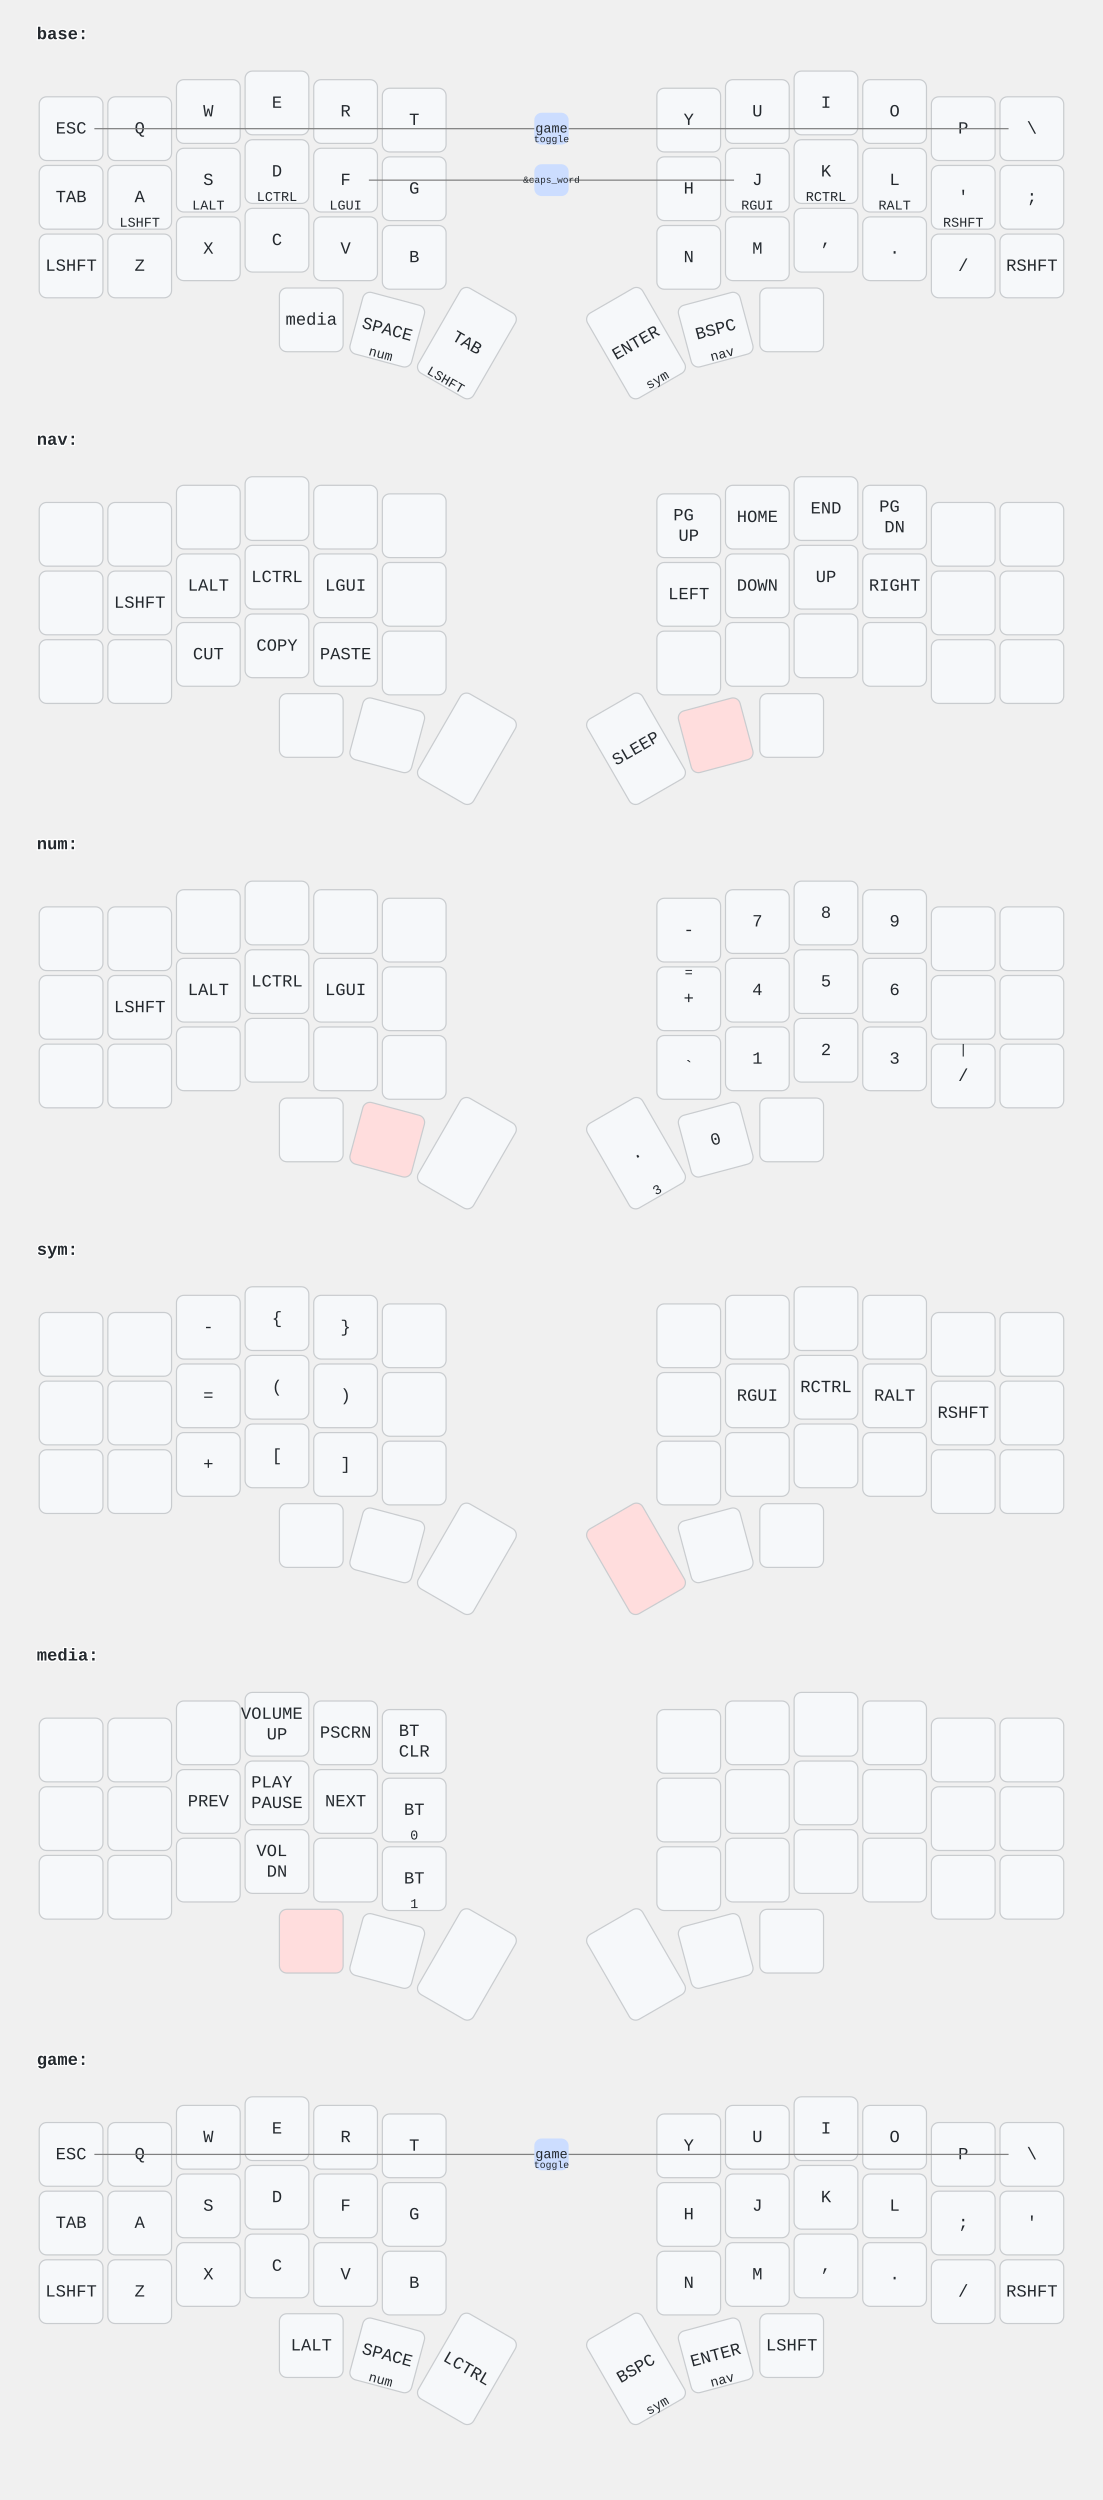
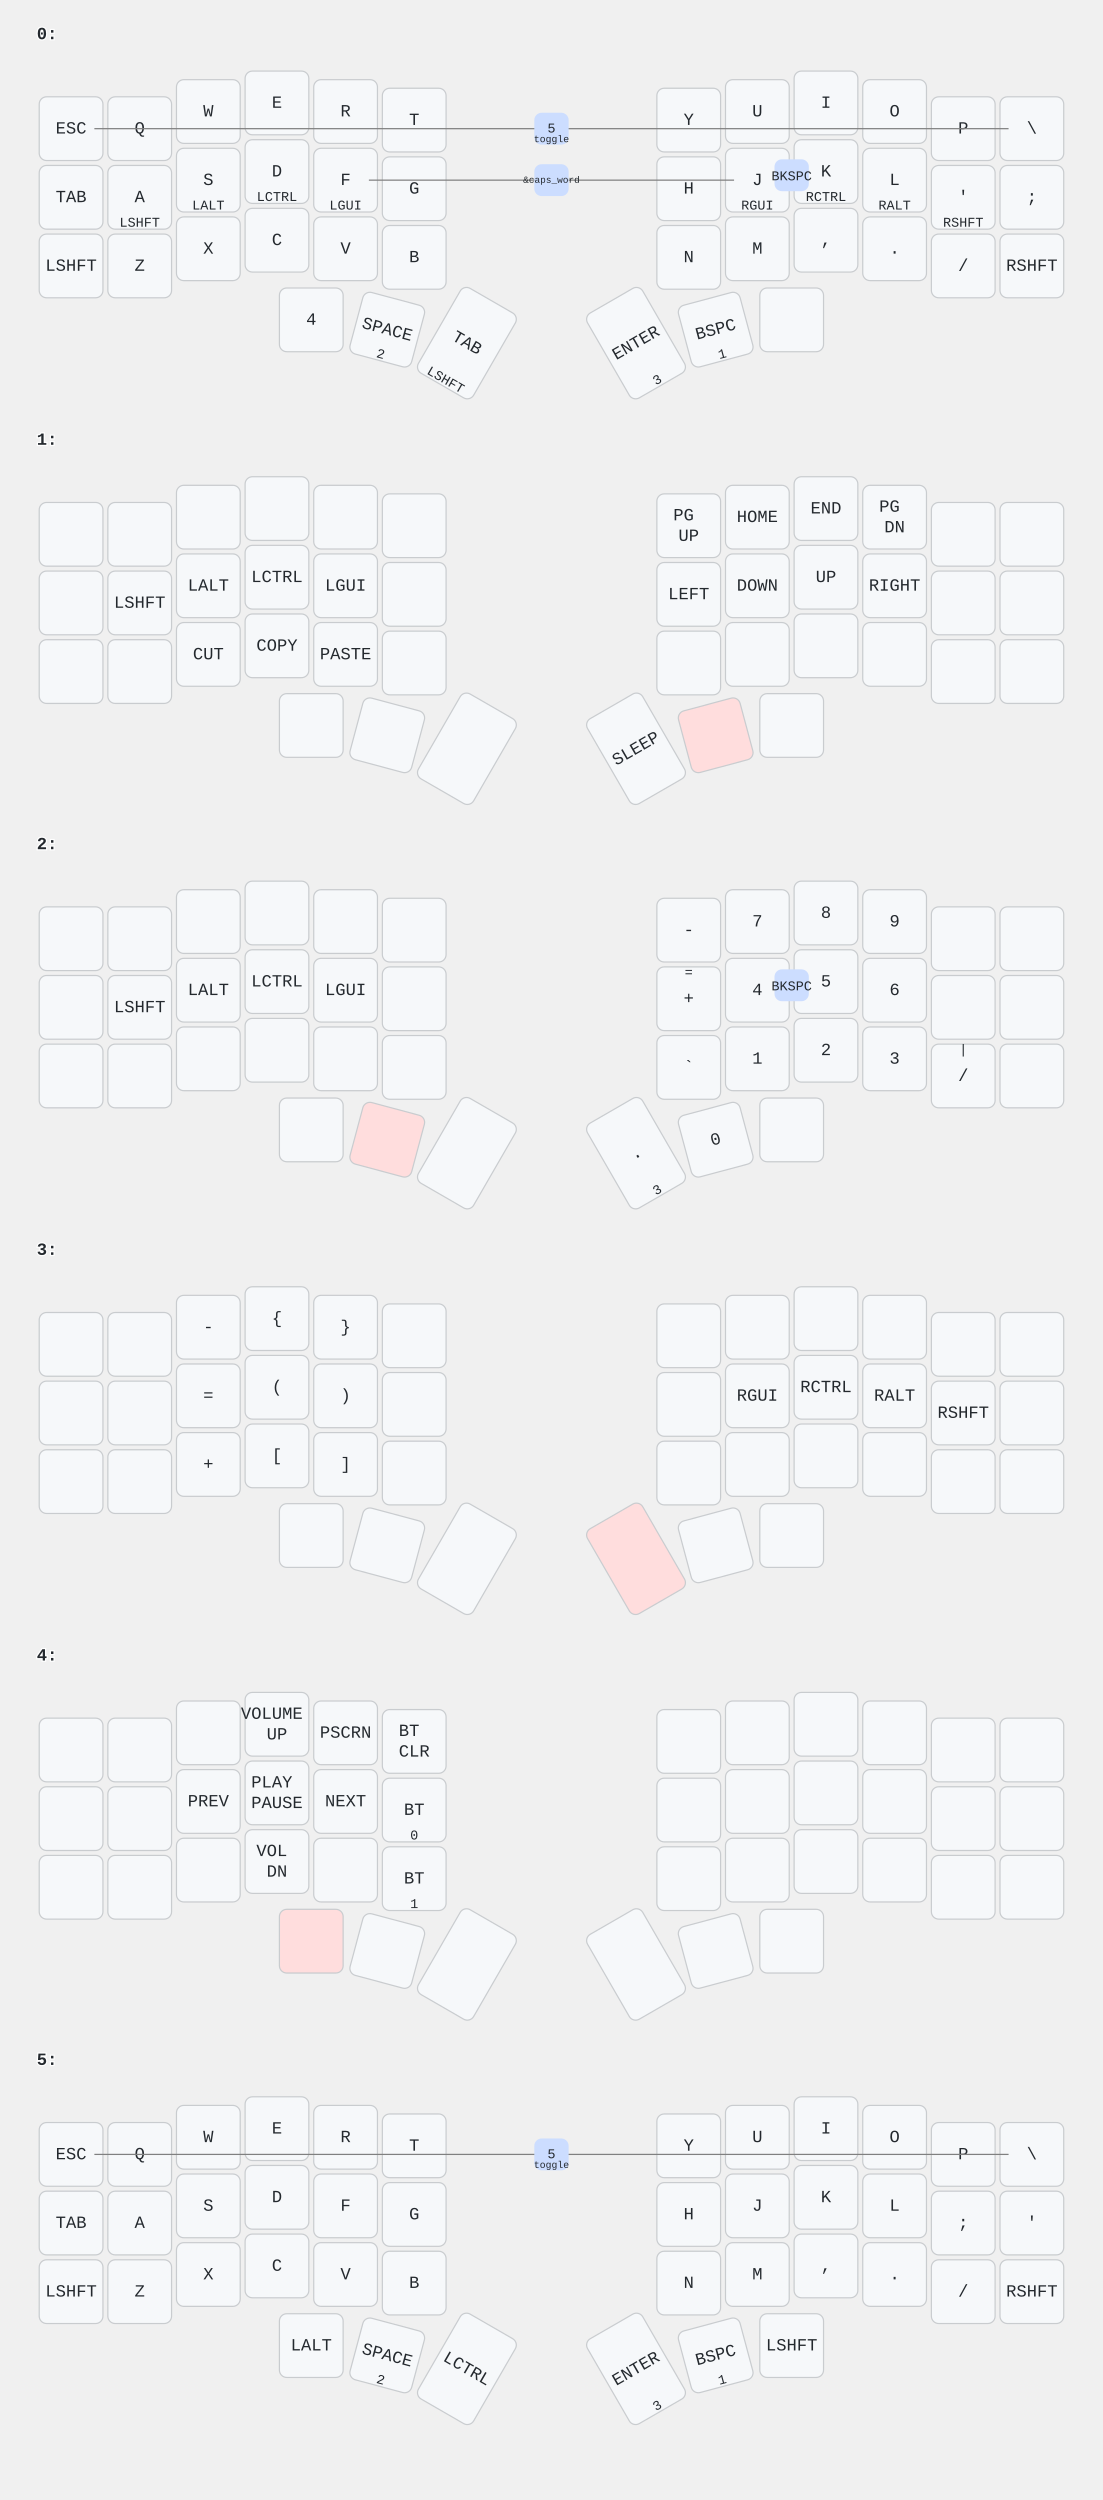
<svg xmlns="http://www.w3.org/2000/svg" width="900" height="2040" viewBox="0 0 900 2040" class="keymap">
  <style>/* inherit to force styles through use tags */
svg path {
    fill: inherit;
}

/* font and background color specifications */
svg.keymap {
    font-family: SFMono-Regular,Consolas,Liberation Mono,Menlo,monospace;
    font-size: 14px;
    font-kerning: normal;
    text-rendering: optimizeLegibility;
    fill: #24292e;
}

/* default key styling */
rect.key {
    fill: #f6f8fa;
    stroke: #c9cccf;
    stroke-width: 1;
}

/* default key side styling, only used is draw_key_sides is set */
rect.side {
    filter: brightness(90%);
}

/* color accent for combo boxes */
rect.combo, rect.combo-separate {
    fill: #cdf;
}

/* color accent for held keys */
rect.held, rect.combo.held {
    fill: #fdd;
}

/* color accent for ghost (optional) keys */
rect.ghost, rect.combo.ghost {
    stroke-dasharray: 4, 4;
    stroke-width: 2;
}

text {
    text-anchor: middle;
    dominant-baseline: middle;
}

/* styling for layer labels */
text.label {
    font-weight: bold;
    text-anchor: start;
    stroke: white;
    stroke-width: 2;
    paint-order: stroke;
}

/* styling for combo tap, and key hold/shifted label text */
text.combo, text.hold, text.shifted {
    font-size: 11px;
}

text.hold {
    text-anchor: middle;
    dominant-baseline: auto;
}

text.shifted {
    text-anchor: middle;
    dominant-baseline: hanging;
}

/* styling for hold/shifted label text in combo box */
text.combo.hold, text.combo.shifted {
    font-size: 8px;
}

/* lighter symbol for transparent keys */
text.trans {
    fill: #7b7e81;
}

/* styling for combo dendrons */
path.combo {
    stroke-width: 1;
    stroke: gray;
    fill: none;
}

/* Start Tabler Icons Cleanup */
/* cannot use height/width with glyphs */
.icon-tabler &gt; path {
    fill: inherit;
    stroke: inherit;
    stroke-width: 2;
}
/* hide tabler's default box */
.icon-tabler &gt; path[stroke="none"][fill="none"] {
    visibility: hidden;
}
/* End Tabler Icons Cleanup */
</style>
-   <g transform="translate(30, 0)" class="layer-base">
-     <text x="0" y="28" class="label">base:</text>
+   <g transform="translate(30, 0)" class="layer-0">
+     <text x="0" y="28" class="label">0:</text>
    <g transform="translate(0, 56)">
      <g transform="translate(28, 49)" class="key keypos-0">
        <rect rx="6" ry="6" x="-26" y="-26" width="52" height="52" class="key" />
        <text x="0" y="0" class="key tap">ESC</text>
      </g>
      <g transform="translate(84, 49)" class="key keypos-1">
        <rect rx="6" ry="6" x="-26" y="-26" width="52" height="52" class="key" />
        <text x="0" y="0" class="key tap">Q</text>
      </g>
      <g transform="translate(140, 35)" class="key keypos-2">
        <rect rx="6" ry="6" x="-26" y="-26" width="52" height="52" class="key" />
        <text x="0" y="0" class="key tap">W</text>
      </g>
      <g transform="translate(196, 28)" class="key keypos-3">
        <rect rx="6" ry="6" x="-26" y="-26" width="52" height="52" class="key" />
        <text x="0" y="0" class="key tap">E</text>
      </g>
      <g transform="translate(252, 35)" class="key keypos-4">
        <rect rx="6" ry="6" x="-26" y="-26" width="52" height="52" class="key" />
        <text x="0" y="0" class="key tap">R</text>
      </g>
      <g transform="translate(308, 42)" class="key keypos-5">
        <rect rx="6" ry="6" x="-26" y="-26" width="52" height="52" class="key" />
        <text x="0" y="0" class="key tap">T</text>
      </g>
      <g transform="translate(532, 42)" class="key keypos-6">
        <rect rx="6" ry="6" x="-26" y="-26" width="52" height="52" class="key" />
        <text x="0" y="0" class="key tap">Y</text>
      </g>
      <g transform="translate(588, 35)" class="key keypos-7">
        <rect rx="6" ry="6" x="-26" y="-26" width="52" height="52" class="key" />
        <text x="0" y="0" class="key tap">U</text>
      </g>
      <g transform="translate(644, 28)" class="key keypos-8">
        <rect rx="6" ry="6" x="-26" y="-26" width="52" height="52" class="key" />
        <text x="0" y="0" class="key tap">I</text>
      </g>
      <g transform="translate(700, 35)" class="key keypos-9">
        <rect rx="6" ry="6" x="-26" y="-26" width="52" height="52" class="key" />
        <text x="0" y="0" class="key tap">O</text>
      </g>
      <g transform="translate(756, 49)" class="key keypos-10">
        <rect rx="6" ry="6" x="-26" y="-26" width="52" height="52" class="key" />
        <text x="0" y="0" class="key tap">P</text>
      </g>
      <g transform="translate(812, 49)" class="key keypos-11">
        <rect rx="6" ry="6" x="-26" y="-26" width="52" height="52" class="key" />
        <text x="0" y="0" class="key tap">\</text>
      </g>
      <g transform="translate(28, 105)" class="key keypos-12">
        <rect rx="6" ry="6" x="-26" y="-26" width="52" height="52" class="key" />
        <text x="0" y="0" class="key tap">TAB</text>
      </g>
      <g transform="translate(84, 105)" class="key keypos-13">
        <rect rx="6" ry="6" x="-26" y="-26" width="52" height="52" class="key" />
        <text x="0" y="0" class="key tap">A</text>
        <text x="0" y="24" class="key hold">LSHFT</text>
      </g>
      <g transform="translate(140, 91)" class="key keypos-14">
        <rect rx="6" ry="6" x="-26" y="-26" width="52" height="52" class="key" />
        <text x="0" y="0" class="key tap">S</text>
        <text x="0" y="24" class="key hold">LALT</text>
      </g>
      <g transform="translate(196, 84)" class="key keypos-15">
        <rect rx="6" ry="6" x="-26" y="-26" width="52" height="52" class="key" />
        <text x="0" y="0" class="key tap">D</text>
        <text x="0" y="24" class="key hold">LCTRL</text>
      </g>
      <g transform="translate(252, 91)" class="key keypos-16">
        <rect rx="6" ry="6" x="-26" y="-26" width="52" height="52" class="key" />
        <text x="0" y="0" class="key tap">F</text>
        <text x="0" y="24" class="key hold">LGUI</text>
      </g>
      <g transform="translate(308, 98)" class="key keypos-17">
        <rect rx="6" ry="6" x="-26" y="-26" width="52" height="52" class="key" />
        <text x="0" y="0" class="key tap">G</text>
      </g>
      <g transform="translate(532, 98)" class="key keypos-18">
        <rect rx="6" ry="6" x="-26" y="-26" width="52" height="52" class="key" />
        <text x="0" y="0" class="key tap">H</text>
      </g>
      <g transform="translate(588, 91)" class="key keypos-19">
        <rect rx="6" ry="6" x="-26" y="-26" width="52" height="52" class="key" />
        <text x="0" y="0" class="key tap">J</text>
        <text x="0" y="24" class="key hold">RGUI</text>
      </g>
      <g transform="translate(644, 84)" class="key keypos-20">
        <rect rx="6" ry="6" x="-26" y="-26" width="52" height="52" class="key" />
        <text x="0" y="0" class="key tap">K</text>
        <text x="0" y="24" class="key hold">RCTRL</text>
      </g>
      <g transform="translate(700, 91)" class="key keypos-21">
        <rect rx="6" ry="6" x="-26" y="-26" width="52" height="52" class="key" />
        <text x="0" y="0" class="key tap">L</text>
        <text x="0" y="24" class="key hold">RALT</text>
      </g>
      <g transform="translate(756, 105)" class="key keypos-22">
        <rect rx="6" ry="6" x="-26" y="-26" width="52" height="52" class="key" />
        <text x="0" y="0" class="key tap">'</text>
        <text x="0" y="24" class="key hold">RSHFT</text>
      </g>
      <g transform="translate(812, 105)" class="key keypos-23">
        <rect rx="6" ry="6" x="-26" y="-26" width="52" height="52" class="key" />
        <text x="0" y="0" class="key tap">;</text>
      </g>
      <g transform="translate(28, 161)" class="key keypos-24">
        <rect rx="6" ry="6" x="-26" y="-26" width="52" height="52" class="key" />
        <text x="0" y="0" class="key tap">LSHFT</text>
      </g>
      <g transform="translate(84, 161)" class="key keypos-25">
        <rect rx="6" ry="6" x="-26" y="-26" width="52" height="52" class="key" />
        <text x="0" y="0" class="key tap">Z</text>
      </g>
      <g transform="translate(140, 147)" class="key keypos-26">
        <rect rx="6" ry="6" x="-26" y="-26" width="52" height="52" class="key" />
        <text x="0" y="0" class="key tap">X</text>
      </g>
      <g transform="translate(196, 140)" class="key keypos-27">
        <rect rx="6" ry="6" x="-26" y="-26" width="52" height="52" class="key" />
        <text x="0" y="0" class="key tap">C</text>
      </g>
      <g transform="translate(252, 147)" class="key keypos-28">
        <rect rx="6" ry="6" x="-26" y="-26" width="52" height="52" class="key" />
        <text x="0" y="0" class="key tap">V</text>
      </g>
      <g transform="translate(308, 154)" class="key keypos-29">
        <rect rx="6" ry="6" x="-26" y="-26" width="52" height="52" class="key" />
        <text x="0" y="0" class="key tap">B</text>
      </g>
      <g transform="translate(532, 154)" class="key keypos-30">
        <rect rx="6" ry="6" x="-26" y="-26" width="52" height="52" class="key" />
        <text x="0" y="0" class="key tap">N</text>
      </g>
      <g transform="translate(588, 147)" class="key keypos-31">
        <rect rx="6" ry="6" x="-26" y="-26" width="52" height="52" class="key" />
        <text x="0" y="0" class="key tap">M</text>
      </g>
      <g transform="translate(644, 140)" class="key keypos-32">
        <rect rx="6" ry="6" x="-26" y="-26" width="52" height="52" class="key" />
        <text x="0" y="0" class="key tap">,</text>
      </g>
      <g transform="translate(700, 147)" class="key keypos-33">
        <rect rx="6" ry="6" x="-26" y="-26" width="52" height="52" class="key" />
        <text x="0" y="0" class="key tap">.</text>
      </g>
      <g transform="translate(756, 161)" class="key keypos-34">
        <rect rx="6" ry="6" x="-26" y="-26" width="52" height="52" class="key" />
        <text x="0" y="0" class="key tap">/</text>
      </g>
      <g transform="translate(812, 161)" class="key keypos-35">
        <rect rx="6" ry="6" x="-26" y="-26" width="52" height="52" class="key" />
        <text x="0" y="0" class="key tap">RSHFT</text>
      </g>
      <g transform="translate(224, 205)" class="key keypos-36">
        <rect rx="6" ry="6" x="-26" y="-26" width="52" height="52" class="key" />
-         <text x="0" y="0" class="key tap">media</text>
+         <text x="0" y="0" class="key tap">4</text>
      </g>
      <g transform="translate(286, 213) rotate(15.0)" class="key keypos-37">
        <rect rx="6" ry="6" x="-26" y="-26" width="52" height="52" class="key" />
        <text x="0" y="0" class="key tap">SPACE</text>
-         <text x="0" y="24" class="key hold">num</text>
+         <text x="0" y="24" class="key hold">2</text>
      </g>
      <g transform="translate(351, 224) rotate(30.0)" class="key keypos-38">
        <rect rx="6" ry="6" x="-26" y="-40" width="52" height="80" class="key" />
        <text x="0" y="0" class="key tap">TAB</text>
        <text x="0" y="38" class="key hold">LSHFT</text>
      </g>
      <g transform="translate(489, 224) rotate(-30.0)" class="key keypos-39">
        <rect rx="6" ry="6" x="-26" y="-40" width="52" height="80" class="key" />
        <text x="0" y="0" class="key tap">ENTER</text>
-         <text x="0" y="38" class="key hold">sym</text>
+         <text x="0" y="38" class="key hold">3</text>
      </g>
      <g transform="translate(554, 213) rotate(-15.0)" class="key keypos-40">
        <rect rx="6" ry="6" x="-26" y="-26" width="52" height="52" class="key" />
        <text x="0" y="0" class="key tap">BSPC</text>
-         <text x="0" y="24" class="key hold">nav</text>
+         <text x="0" y="24" class="key hold">1</text>
      </g>
      <g transform="translate(616, 205)" class="key keypos-41">
        <rect rx="6" ry="6" x="-26" y="-26" width="52" height="52" class="key" />
      </g>
      <g class="combo combopos-0">
+         <rect rx="6" ry="6" x="602" y="74" width="28" height="26" class="combo" />
+         <text x="616" y="88" class="combo tap">BKSPC</text>
+       </g>
+       <g class="combo combopos-1">
        <path d="M420,91 l-149,0" class="combo" />
        <path d="M420,91 l149,0" class="combo" />
        <rect rx="6" ry="6" x="406" y="78" width="28" height="26" class="combo" />
        <text x="420" y="91" class="combo tap">
          <tspan style="font-size: 70%">&amp;caps_word</tspan>
        </text>
      </g>
-       <g class="combo combopos-1">
+       <g class="combo combopos-2">
        <path d="M420,49 l-373,0" class="combo" />
        <path d="M420,49 l373,0" class="combo" />
        <rect rx="6" ry="6" x="406" y="36" width="28" height="26" class="combo" />
-         <text x="420" y="49" class="combo tap">game</text>
+         <text x="420" y="49" class="combo tap">5</text>
        <text x="420" y="60" class="combo hold">toggle</text>
      </g>
    </g>
  </g>
-   <g transform="translate(30, 331)" class="layer-nav">
-     <text x="0" y="28" class="label">nav:</text>
+   <g transform="translate(30, 331)" class="layer-1">
+     <text x="0" y="28" class="label">1:</text>
    <g transform="translate(0, 56)">
      <g transform="translate(28, 49)" class="key keypos-0">
        <rect rx="6" ry="6" x="-26" y="-26" width="52" height="52" class="key" />
      </g>
      <g transform="translate(84, 49)" class="key keypos-1">
        <rect rx="6" ry="6" x="-26" y="-26" width="52" height="52" class="key" />
      </g>
      <g transform="translate(140, 35)" class="key keypos-2">
        <rect rx="6" ry="6" x="-26" y="-26" width="52" height="52" class="key" />
      </g>
      <g transform="translate(196, 28)" class="key keypos-3">
        <rect rx="6" ry="6" x="-26" y="-26" width="52" height="52" class="key" />
      </g>
      <g transform="translate(252, 35)" class="key keypos-4">
        <rect rx="6" ry="6" x="-26" y="-26" width="52" height="52" class="key" />
      </g>
      <g transform="translate(308, 42)" class="key keypos-5">
        <rect rx="6" ry="6" x="-26" y="-26" width="52" height="52" class="key" />
      </g>
      <g transform="translate(532, 42)" class="key keypos-6">
        <rect rx="6" ry="6" x="-26" y="-26" width="52" height="52" class="key" />
        <text x="0" y="0" class="key tap">
          <tspan x="0" dy="-0.6em">PG</tspan>
          <tspan x="0" dy="1.2em">UP</tspan>
        </text>
      </g>
      <g transform="translate(588, 35)" class="key keypos-7">
        <rect rx="6" ry="6" x="-26" y="-26" width="52" height="52" class="key" />
        <text x="0" y="0" class="key tap">HOME</text>
      </g>
      <g transform="translate(644, 28)" class="key keypos-8">
        <rect rx="6" ry="6" x="-26" y="-26" width="52" height="52" class="key" />
        <text x="0" y="0" class="key tap">END</text>
      </g>
      <g transform="translate(700, 35)" class="key keypos-9">
        <rect rx="6" ry="6" x="-26" y="-26" width="52" height="52" class="key" />
        <text x="0" y="0" class="key tap">
          <tspan x="0" dy="-0.6em">PG</tspan>
          <tspan x="0" dy="1.2em">DN</tspan>
        </text>
      </g>
      <g transform="translate(756, 49)" class="key keypos-10">
        <rect rx="6" ry="6" x="-26" y="-26" width="52" height="52" class="key" />
      </g>
      <g transform="translate(812, 49)" class="key keypos-11">
        <rect rx="6" ry="6" x="-26" y="-26" width="52" height="52" class="key" />
      </g>
      <g transform="translate(28, 105)" class="key keypos-12">
        <rect rx="6" ry="6" x="-26" y="-26" width="52" height="52" class="key" />
      </g>
      <g transform="translate(84, 105)" class="key keypos-13">
        <rect rx="6" ry="6" x="-26" y="-26" width="52" height="52" class="key" />
        <text x="0" y="0" class="key tap">LSHFT</text>
      </g>
      <g transform="translate(140, 91)" class="key keypos-14">
        <rect rx="6" ry="6" x="-26" y="-26" width="52" height="52" class="key" />
        <text x="0" y="0" class="key tap">LALT</text>
      </g>
      <g transform="translate(196, 84)" class="key keypos-15">
        <rect rx="6" ry="6" x="-26" y="-26" width="52" height="52" class="key" />
        <text x="0" y="0" class="key tap">LCTRL</text>
      </g>
      <g transform="translate(252, 91)" class="key keypos-16">
        <rect rx="6" ry="6" x="-26" y="-26" width="52" height="52" class="key" />
        <text x="0" y="0" class="key tap">LGUI</text>
      </g>
      <g transform="translate(308, 98)" class="key keypos-17">
        <rect rx="6" ry="6" x="-26" y="-26" width="52" height="52" class="key" />
      </g>
      <g transform="translate(532, 98)" class="key keypos-18">
        <rect rx="6" ry="6" x="-26" y="-26" width="52" height="52" class="key" />
        <text x="0" y="0" class="key tap">LEFT</text>
      </g>
      <g transform="translate(588, 91)" class="key keypos-19">
        <rect rx="6" ry="6" x="-26" y="-26" width="52" height="52" class="key" />
        <text x="0" y="0" class="key tap">DOWN</text>
      </g>
      <g transform="translate(644, 84)" class="key keypos-20">
        <rect rx="6" ry="6" x="-26" y="-26" width="52" height="52" class="key" />
        <text x="0" y="0" class="key tap">UP</text>
      </g>
      <g transform="translate(700, 91)" class="key keypos-21">
        <rect rx="6" ry="6" x="-26" y="-26" width="52" height="52" class="key" />
        <text x="0" y="0" class="key tap">RIGHT</text>
      </g>
      <g transform="translate(756, 105)" class="key keypos-22">
        <rect rx="6" ry="6" x="-26" y="-26" width="52" height="52" class="key" />
      </g>
      <g transform="translate(812, 105)" class="key keypos-23">
        <rect rx="6" ry="6" x="-26" y="-26" width="52" height="52" class="key" />
      </g>
      <g transform="translate(28, 161)" class="key keypos-24">
        <rect rx="6" ry="6" x="-26" y="-26" width="52" height="52" class="key" />
      </g>
      <g transform="translate(84, 161)" class="key keypos-25">
        <rect rx="6" ry="6" x="-26" y="-26" width="52" height="52" class="key" />
      </g>
      <g transform="translate(140, 147)" class="key keypos-26">
        <rect rx="6" ry="6" x="-26" y="-26" width="52" height="52" class="key" />
        <text x="0" y="0" class="key tap">CUT</text>
      </g>
      <g transform="translate(196, 140)" class="key keypos-27">
        <rect rx="6" ry="6" x="-26" y="-26" width="52" height="52" class="key" />
        <text x="0" y="0" class="key tap">COPY</text>
      </g>
      <g transform="translate(252, 147)" class="key keypos-28">
        <rect rx="6" ry="6" x="-26" y="-26" width="52" height="52" class="key" />
        <text x="0" y="0" class="key tap">PASTE</text>
      </g>
      <g transform="translate(308, 154)" class="key keypos-29">
        <rect rx="6" ry="6" x="-26" y="-26" width="52" height="52" class="key" />
      </g>
      <g transform="translate(532, 154)" class="key keypos-30">
        <rect rx="6" ry="6" x="-26" y="-26" width="52" height="52" class="key" />
      </g>
      <g transform="translate(588, 147)" class="key keypos-31">
        <rect rx="6" ry="6" x="-26" y="-26" width="52" height="52" class="key" />
      </g>
      <g transform="translate(644, 140)" class="key keypos-32">
        <rect rx="6" ry="6" x="-26" y="-26" width="52" height="52" class="key" />
      </g>
      <g transform="translate(700, 147)" class="key keypos-33">
        <rect rx="6" ry="6" x="-26" y="-26" width="52" height="52" class="key" />
      </g>
      <g transform="translate(756, 161)" class="key keypos-34">
        <rect rx="6" ry="6" x="-26" y="-26" width="52" height="52" class="key" />
      </g>
      <g transform="translate(812, 161)" class="key keypos-35">
        <rect rx="6" ry="6" x="-26" y="-26" width="52" height="52" class="key" />
      </g>
      <g transform="translate(224, 205)" class="key keypos-36">
        <rect rx="6" ry="6" x="-26" y="-26" width="52" height="52" class="key" />
      </g>
      <g transform="translate(286, 213) rotate(15.0)" class="key keypos-37">
        <rect rx="6" ry="6" x="-26" y="-26" width="52" height="52" class="key" />
      </g>
      <g transform="translate(351, 224) rotate(30.0)" class="key keypos-38">
        <rect rx="6" ry="6" x="-26" y="-40" width="52" height="80" class="key" />
      </g>
      <g transform="translate(489, 224) rotate(-30.0)" class="key keypos-39">
        <rect rx="6" ry="6" x="-26" y="-40" width="52" height="80" class="key" />
        <text x="0" y="0" class="key tap">SLEEP</text>
      </g>
      <g transform="translate(554, 213) rotate(-15.0)" class="key held keypos-40">
        <rect rx="6" ry="6" x="-26" y="-26" width="52" height="52" class="key held" />
      </g>
      <g transform="translate(616, 205)" class="key keypos-41">
        <rect rx="6" ry="6" x="-26" y="-26" width="52" height="52" class="key" />
      </g>
    </g>
  </g>
-   <g transform="translate(30, 661)" class="layer-num">
-     <text x="0" y="28" class="label">num:</text>
+   <g transform="translate(30, 661)" class="layer-2">
+     <text x="0" y="28" class="label">2:</text>
    <g transform="translate(0, 56)">
      <g transform="translate(28, 49)" class="key keypos-0">
        <rect rx="6" ry="6" x="-26" y="-26" width="52" height="52" class="key" />
      </g>
      <g transform="translate(84, 49)" class="key keypos-1">
        <rect rx="6" ry="6" x="-26" y="-26" width="52" height="52" class="key" />
      </g>
      <g transform="translate(140, 35)" class="key keypos-2">
        <rect rx="6" ry="6" x="-26" y="-26" width="52" height="52" class="key" />
      </g>
      <g transform="translate(196, 28)" class="key keypos-3">
        <rect rx="6" ry="6" x="-26" y="-26" width="52" height="52" class="key" />
      </g>
      <g transform="translate(252, 35)" class="key keypos-4">
        <rect rx="6" ry="6" x="-26" y="-26" width="52" height="52" class="key" />
      </g>
      <g transform="translate(308, 42)" class="key keypos-5">
        <rect rx="6" ry="6" x="-26" y="-26" width="52" height="52" class="key" />
      </g>
      <g transform="translate(532, 42)" class="key keypos-6">
        <rect rx="6" ry="6" x="-26" y="-26" width="52" height="52" class="key" />
        <text x="0" y="0" class="key tap">-</text>
      </g>
      <g transform="translate(588, 35)" class="key keypos-7">
        <rect rx="6" ry="6" x="-26" y="-26" width="52" height="52" class="key" />
        <text x="0" y="0" class="key tap">7</text>
      </g>
      <g transform="translate(644, 28)" class="key keypos-8">
        <rect rx="6" ry="6" x="-26" y="-26" width="52" height="52" class="key" />
        <text x="0" y="0" class="key tap">8</text>
      </g>
      <g transform="translate(700, 35)" class="key keypos-9">
        <rect rx="6" ry="6" x="-26" y="-26" width="52" height="52" class="key" />
        <text x="0" y="0" class="key tap">9</text>
      </g>
      <g transform="translate(756, 49)" class="key keypos-10">
        <rect rx="6" ry="6" x="-26" y="-26" width="52" height="52" class="key" />
      </g>
      <g transform="translate(812, 49)" class="key keypos-11">
        <rect rx="6" ry="6" x="-26" y="-26" width="52" height="52" class="key" />
      </g>
      <g transform="translate(28, 105)" class="key keypos-12">
        <rect rx="6" ry="6" x="-26" y="-26" width="52" height="52" class="key" />
      </g>
      <g transform="translate(84, 105)" class="key keypos-13">
        <rect rx="6" ry="6" x="-26" y="-26" width="52" height="52" class="key" />
        <text x="0" y="0" class="key tap">LSHFT</text>
      </g>
      <g transform="translate(140, 91)" class="key keypos-14">
        <rect rx="6" ry="6" x="-26" y="-26" width="52" height="52" class="key" />
        <text x="0" y="0" class="key tap">LALT</text>
      </g>
      <g transform="translate(196, 84)" class="key keypos-15">
        <rect rx="6" ry="6" x="-26" y="-26" width="52" height="52" class="key" />
        <text x="0" y="0" class="key tap">LCTRL</text>
      </g>
      <g transform="translate(252, 91)" class="key keypos-16">
        <rect rx="6" ry="6" x="-26" y="-26" width="52" height="52" class="key" />
        <text x="0" y="0" class="key tap">LGUI</text>
      </g>
      <g transform="translate(308, 98)" class="key keypos-17">
        <rect rx="6" ry="6" x="-26" y="-26" width="52" height="52" class="key" />
      </g>
      <g transform="translate(532, 98)" class="key keypos-18">
        <rect rx="6" ry="6" x="-26" y="-26" width="52" height="52" class="key" />
        <text x="0" y="0" class="key tap">+</text>
        <text x="0" y="-24" class="key shifted">=</text>
      </g>
      <g transform="translate(588, 91)" class="key keypos-19">
        <rect rx="6" ry="6" x="-26" y="-26" width="52" height="52" class="key" />
        <text x="0" y="0" class="key tap">4</text>
      </g>
      <g transform="translate(644, 84)" class="key keypos-20">
        <rect rx="6" ry="6" x="-26" y="-26" width="52" height="52" class="key" />
        <text x="0" y="0" class="key tap">5</text>
      </g>
      <g transform="translate(700, 91)" class="key keypos-21">
        <rect rx="6" ry="6" x="-26" y="-26" width="52" height="52" class="key" />
        <text x="0" y="0" class="key tap">6</text>
      </g>
      <g transform="translate(756, 105)" class="key keypos-22">
        <rect rx="6" ry="6" x="-26" y="-26" width="52" height="52" class="key" />
      </g>
      <g transform="translate(812, 105)" class="key keypos-23">
        <rect rx="6" ry="6" x="-26" y="-26" width="52" height="52" class="key" />
      </g>
      <g transform="translate(28, 161)" class="key keypos-24">
        <rect rx="6" ry="6" x="-26" y="-26" width="52" height="52" class="key" />
      </g>
      <g transform="translate(84, 161)" class="key keypos-25">
        <rect rx="6" ry="6" x="-26" y="-26" width="52" height="52" class="key" />
      </g>
      <g transform="translate(140, 147)" class="key keypos-26">
        <rect rx="6" ry="6" x="-26" y="-26" width="52" height="52" class="key" />
      </g>
      <g transform="translate(196, 140)" class="key keypos-27">
        <rect rx="6" ry="6" x="-26" y="-26" width="52" height="52" class="key" />
      </g>
      <g transform="translate(252, 147)" class="key keypos-28">
        <rect rx="6" ry="6" x="-26" y="-26" width="52" height="52" class="key" />
      </g>
      <g transform="translate(308, 154)" class="key keypos-29">
        <rect rx="6" ry="6" x="-26" y="-26" width="52" height="52" class="key" />
      </g>
      <g transform="translate(532, 154)" class="key keypos-30">
        <rect rx="6" ry="6" x="-26" y="-26" width="52" height="52" class="key" />
        <text x="0" y="0" class="key tap">`</text>
      </g>
      <g transform="translate(588, 147)" class="key keypos-31">
        <rect rx="6" ry="6" x="-26" y="-26" width="52" height="52" class="key" />
        <text x="0" y="0" class="key tap">1</text>
      </g>
      <g transform="translate(644, 140)" class="key keypos-32">
        <rect rx="6" ry="6" x="-26" y="-26" width="52" height="52" class="key" />
        <text x="0" y="0" class="key tap">2</text>
      </g>
      <g transform="translate(700, 147)" class="key keypos-33">
        <rect rx="6" ry="6" x="-26" y="-26" width="52" height="52" class="key" />
        <text x="0" y="0" class="key tap">3</text>
      </g>
      <g transform="translate(756, 161)" class="key keypos-34">
        <rect rx="6" ry="6" x="-26" y="-26" width="52" height="52" class="key" />
        <text x="0" y="0" class="key tap">/</text>
        <text x="0" y="-24" class="key shifted">|</text>
      </g>
      <g transform="translate(812, 161)" class="key keypos-35">
        <rect rx="6" ry="6" x="-26" y="-26" width="52" height="52" class="key" />
      </g>
      <g transform="translate(224, 205)" class="key keypos-36">
        <rect rx="6" ry="6" x="-26" y="-26" width="52" height="52" class="key" />
      </g>
      <g transform="translate(286, 213) rotate(15.0)" class="key held keypos-37">
        <rect rx="6" ry="6" x="-26" y="-26" width="52" height="52" class="key held" />
      </g>
      <g transform="translate(351, 224) rotate(30.0)" class="key keypos-38">
        <rect rx="6" ry="6" x="-26" y="-40" width="52" height="80" class="key" />
      </g>
      <g transform="translate(489, 224) rotate(-30.0)" class="key keypos-39">
        <rect rx="6" ry="6" x="-26" y="-40" width="52" height="80" class="key" />
        <text x="0" y="0" class="key tap">.</text>
        <text x="0" y="38" class="key hold">3</text>
      </g>
      <g transform="translate(554, 213) rotate(-15.0)" class="key keypos-40">
        <rect rx="6" ry="6" x="-26" y="-26" width="52" height="52" class="key" />
        <text x="0" y="0" class="key tap">0</text>
      </g>
      <g transform="translate(616, 205)" class="key keypos-41">
        <rect rx="6" ry="6" x="-26" y="-26" width="52" height="52" class="key" />
      </g>
+       <g class="combo combopos-0">
+         <rect rx="6" ry="6" x="602" y="74" width="28" height="26" class="combo" />
+         <text x="616" y="88" class="combo tap">BKSPC</text>
+       </g>
    </g>
  </g>
-   <g transform="translate(30, 992)" class="layer-sym">
-     <text x="0" y="28" class="label">sym:</text>
+   <g transform="translate(30, 992)" class="layer-3">
+     <text x="0" y="28" class="label">3:</text>
    <g transform="translate(0, 56)">
      <g transform="translate(28, 49)" class="key keypos-0">
        <rect rx="6" ry="6" x="-26" y="-26" width="52" height="52" class="key" />
      </g>
      <g transform="translate(84, 49)" class="key keypos-1">
        <rect rx="6" ry="6" x="-26" y="-26" width="52" height="52" class="key" />
      </g>
      <g transform="translate(140, 35)" class="key keypos-2">
        <rect rx="6" ry="6" x="-26" y="-26" width="52" height="52" class="key" />
        <text x="0" y="0" class="key tap">-</text>
      </g>
      <g transform="translate(196, 28)" class="key keypos-3">
        <rect rx="6" ry="6" x="-26" y="-26" width="52" height="52" class="key" />
        <text x="0" y="0" class="key tap">{</text>
      </g>
      <g transform="translate(252, 35)" class="key keypos-4">
        <rect rx="6" ry="6" x="-26" y="-26" width="52" height="52" class="key" />
        <text x="0" y="0" class="key tap">}</text>
      </g>
      <g transform="translate(308, 42)" class="key keypos-5">
        <rect rx="6" ry="6" x="-26" y="-26" width="52" height="52" class="key" />
      </g>
      <g transform="translate(532, 42)" class="key keypos-6">
        <rect rx="6" ry="6" x="-26" y="-26" width="52" height="52" class="key" />
      </g>
      <g transform="translate(588, 35)" class="key keypos-7">
        <rect rx="6" ry="6" x="-26" y="-26" width="52" height="52" class="key" />
      </g>
      <g transform="translate(644, 28)" class="key keypos-8">
        <rect rx="6" ry="6" x="-26" y="-26" width="52" height="52" class="key" />
      </g>
      <g transform="translate(700, 35)" class="key keypos-9">
        <rect rx="6" ry="6" x="-26" y="-26" width="52" height="52" class="key" />
      </g>
      <g transform="translate(756, 49)" class="key keypos-10">
        <rect rx="6" ry="6" x="-26" y="-26" width="52" height="52" class="key" />
      </g>
      <g transform="translate(812, 49)" class="key keypos-11">
        <rect rx="6" ry="6" x="-26" y="-26" width="52" height="52" class="key" />
      </g>
      <g transform="translate(28, 105)" class="key keypos-12">
        <rect rx="6" ry="6" x="-26" y="-26" width="52" height="52" class="key" />
      </g>
      <g transform="translate(84, 105)" class="key keypos-13">
        <rect rx="6" ry="6" x="-26" y="-26" width="52" height="52" class="key" />
      </g>
      <g transform="translate(140, 91)" class="key keypos-14">
        <rect rx="6" ry="6" x="-26" y="-26" width="52" height="52" class="key" />
        <text x="0" y="0" class="key tap">=</text>
      </g>
      <g transform="translate(196, 84)" class="key keypos-15">
        <rect rx="6" ry="6" x="-26" y="-26" width="52" height="52" class="key" />
        <text x="0" y="0" class="key tap">(</text>
      </g>
      <g transform="translate(252, 91)" class="key keypos-16">
        <rect rx="6" ry="6" x="-26" y="-26" width="52" height="52" class="key" />
        <text x="0" y="0" class="key tap">)</text>
      </g>
      <g transform="translate(308, 98)" class="key keypos-17">
        <rect rx="6" ry="6" x="-26" y="-26" width="52" height="52" class="key" />
      </g>
      <g transform="translate(532, 98)" class="key keypos-18">
        <rect rx="6" ry="6" x="-26" y="-26" width="52" height="52" class="key" />
      </g>
      <g transform="translate(588, 91)" class="key keypos-19">
        <rect rx="6" ry="6" x="-26" y="-26" width="52" height="52" class="key" />
        <text x="0" y="0" class="key tap">RGUI</text>
      </g>
      <g transform="translate(644, 84)" class="key keypos-20">
        <rect rx="6" ry="6" x="-26" y="-26" width="52" height="52" class="key" />
        <text x="0" y="0" class="key tap">RCTRL</text>
      </g>
      <g transform="translate(700, 91)" class="key keypos-21">
        <rect rx="6" ry="6" x="-26" y="-26" width="52" height="52" class="key" />
        <text x="0" y="0" class="key tap">RALT</text>
      </g>
      <g transform="translate(756, 105)" class="key keypos-22">
        <rect rx="6" ry="6" x="-26" y="-26" width="52" height="52" class="key" />
        <text x="0" y="0" class="key tap">RSHFT</text>
      </g>
      <g transform="translate(812, 105)" class="key keypos-23">
        <rect rx="6" ry="6" x="-26" y="-26" width="52" height="52" class="key" />
      </g>
      <g transform="translate(28, 161)" class="key keypos-24">
        <rect rx="6" ry="6" x="-26" y="-26" width="52" height="52" class="key" />
      </g>
      <g transform="translate(84, 161)" class="key keypos-25">
        <rect rx="6" ry="6" x="-26" y="-26" width="52" height="52" class="key" />
      </g>
      <g transform="translate(140, 147)" class="key keypos-26">
        <rect rx="6" ry="6" x="-26" y="-26" width="52" height="52" class="key" />
        <text x="0" y="0" class="key tap">+</text>
      </g>
      <g transform="translate(196, 140)" class="key keypos-27">
        <rect rx="6" ry="6" x="-26" y="-26" width="52" height="52" class="key" />
        <text x="0" y="0" class="key tap">[</text>
      </g>
      <g transform="translate(252, 147)" class="key keypos-28">
        <rect rx="6" ry="6" x="-26" y="-26" width="52" height="52" class="key" />
        <text x="0" y="0" class="key tap">]</text>
      </g>
      <g transform="translate(308, 154)" class="key keypos-29">
        <rect rx="6" ry="6" x="-26" y="-26" width="52" height="52" class="key" />
      </g>
      <g transform="translate(532, 154)" class="key keypos-30">
        <rect rx="6" ry="6" x="-26" y="-26" width="52" height="52" class="key" />
      </g>
      <g transform="translate(588, 147)" class="key keypos-31">
        <rect rx="6" ry="6" x="-26" y="-26" width="52" height="52" class="key" />
      </g>
      <g transform="translate(644, 140)" class="key keypos-32">
        <rect rx="6" ry="6" x="-26" y="-26" width="52" height="52" class="key" />
      </g>
      <g transform="translate(700, 147)" class="key keypos-33">
        <rect rx="6" ry="6" x="-26" y="-26" width="52" height="52" class="key" />
      </g>
      <g transform="translate(756, 161)" class="key keypos-34">
        <rect rx="6" ry="6" x="-26" y="-26" width="52" height="52" class="key" />
      </g>
      <g transform="translate(812, 161)" class="key keypos-35">
        <rect rx="6" ry="6" x="-26" y="-26" width="52" height="52" class="key" />
      </g>
      <g transform="translate(224, 205)" class="key keypos-36">
        <rect rx="6" ry="6" x="-26" y="-26" width="52" height="52" class="key" />
      </g>
      <g transform="translate(286, 213) rotate(15.0)" class="key keypos-37">
        <rect rx="6" ry="6" x="-26" y="-26" width="52" height="52" class="key" />
      </g>
      <g transform="translate(351, 224) rotate(30.0)" class="key keypos-38">
        <rect rx="6" ry="6" x="-26" y="-40" width="52" height="80" class="key" />
      </g>
      <g transform="translate(489, 224) rotate(-30.0)" class="key held keypos-39">
        <rect rx="6" ry="6" x="-26" y="-40" width="52" height="80" class="key held" />
      </g>
      <g transform="translate(554, 213) rotate(-15.0)" class="key keypos-40">
        <rect rx="6" ry="6" x="-26" y="-26" width="52" height="52" class="key" />
      </g>
      <g transform="translate(616, 205)" class="key keypos-41">
        <rect rx="6" ry="6" x="-26" y="-26" width="52" height="52" class="key" />
      </g>
    </g>
  </g>
-   <g transform="translate(30, 1323)" class="layer-media">
-     <text x="0" y="28" class="label">media:</text>
+   <g transform="translate(30, 1323)" class="layer-4">
+     <text x="0" y="28" class="label">4:</text>
    <g transform="translate(0, 56)">
      <g transform="translate(28, 49)" class="key keypos-0">
        <rect rx="6" ry="6" x="-26" y="-26" width="52" height="52" class="key" />
      </g>
      <g transform="translate(84, 49)" class="key keypos-1">
        <rect rx="6" ry="6" x="-26" y="-26" width="52" height="52" class="key" />
      </g>
      <g transform="translate(140, 35)" class="key keypos-2">
        <rect rx="6" ry="6" x="-26" y="-26" width="52" height="52" class="key" />
      </g>
      <g transform="translate(196, 28)" class="key keypos-3">
        <rect rx="6" ry="6" x="-26" y="-26" width="52" height="52" class="key" />
        <text x="0" y="0" class="key tap">
          <tspan x="0" dy="-0.6em">VOLUME</tspan>
          <tspan x="0" dy="1.2em">UP</tspan>
        </text>
      </g>
      <g transform="translate(252, 35)" class="key keypos-4">
        <rect rx="6" ry="6" x="-26" y="-26" width="52" height="52" class="key" />
        <text x="0" y="0" class="key tap">PSCRN</text>
      </g>
      <g transform="translate(308, 42)" class="key keypos-5">
        <rect rx="6" ry="6" x="-26" y="-26" width="52" height="52" class="key" />
        <text x="0" y="0" class="key tap">
          <tspan x="0" dy="-0.6em">BT</tspan>
          <tspan x="0" dy="1.2em">CLR</tspan>
        </text>
      </g>
      <g transform="translate(532, 42)" class="key keypos-6">
        <rect rx="6" ry="6" x="-26" y="-26" width="52" height="52" class="key" />
      </g>
      <g transform="translate(588, 35)" class="key keypos-7">
        <rect rx="6" ry="6" x="-26" y="-26" width="52" height="52" class="key" />
      </g>
      <g transform="translate(644, 28)" class="key keypos-8">
        <rect rx="6" ry="6" x="-26" y="-26" width="52" height="52" class="key" />
      </g>
      <g transform="translate(700, 35)" class="key keypos-9">
        <rect rx="6" ry="6" x="-26" y="-26" width="52" height="52" class="key" />
      </g>
      <g transform="translate(756, 49)" class="key keypos-10">
        <rect rx="6" ry="6" x="-26" y="-26" width="52" height="52" class="key" />
      </g>
      <g transform="translate(812, 49)" class="key keypos-11">
        <rect rx="6" ry="6" x="-26" y="-26" width="52" height="52" class="key" />
      </g>
      <g transform="translate(28, 105)" class="key keypos-12">
        <rect rx="6" ry="6" x="-26" y="-26" width="52" height="52" class="key" />
      </g>
      <g transform="translate(84, 105)" class="key keypos-13">
        <rect rx="6" ry="6" x="-26" y="-26" width="52" height="52" class="key" />
      </g>
      <g transform="translate(140, 91)" class="key keypos-14">
        <rect rx="6" ry="6" x="-26" y="-26" width="52" height="52" class="key" />
        <text x="0" y="0" class="key tap">PREV</text>
      </g>
      <g transform="translate(196, 84)" class="key keypos-15">
        <rect rx="6" ry="6" x="-26" y="-26" width="52" height="52" class="key" />
        <text x="0" y="0" class="key tap">
          <tspan x="0" dy="-0.6em">PLAY</tspan>
          <tspan x="0" dy="1.2em">PAUSE</tspan>
        </text>
      </g>
      <g transform="translate(252, 91)" class="key keypos-16">
        <rect rx="6" ry="6" x="-26" y="-26" width="52" height="52" class="key" />
        <text x="0" y="0" class="key tap">NEXT</text>
      </g>
      <g transform="translate(308, 98)" class="key keypos-17">
        <rect rx="6" ry="6" x="-26" y="-26" width="52" height="52" class="key" />
        <text x="0" y="0" class="key tap">BT</text>
        <text x="0" y="24" class="key hold">0</text>
      </g>
      <g transform="translate(532, 98)" class="key keypos-18">
        <rect rx="6" ry="6" x="-26" y="-26" width="52" height="52" class="key" />
      </g>
      <g transform="translate(588, 91)" class="key keypos-19">
        <rect rx="6" ry="6" x="-26" y="-26" width="52" height="52" class="key" />
      </g>
      <g transform="translate(644, 84)" class="key keypos-20">
        <rect rx="6" ry="6" x="-26" y="-26" width="52" height="52" class="key" />
      </g>
      <g transform="translate(700, 91)" class="key keypos-21">
        <rect rx="6" ry="6" x="-26" y="-26" width="52" height="52" class="key" />
      </g>
      <g transform="translate(756, 105)" class="key keypos-22">
        <rect rx="6" ry="6" x="-26" y="-26" width="52" height="52" class="key" />
      </g>
      <g transform="translate(812, 105)" class="key keypos-23">
        <rect rx="6" ry="6" x="-26" y="-26" width="52" height="52" class="key" />
      </g>
      <g transform="translate(28, 161)" class="key keypos-24">
        <rect rx="6" ry="6" x="-26" y="-26" width="52" height="52" class="key" />
      </g>
      <g transform="translate(84, 161)" class="key keypos-25">
        <rect rx="6" ry="6" x="-26" y="-26" width="52" height="52" class="key" />
      </g>
      <g transform="translate(140, 147)" class="key keypos-26">
        <rect rx="6" ry="6" x="-26" y="-26" width="52" height="52" class="key" />
      </g>
      <g transform="translate(196, 140)" class="key keypos-27">
        <rect rx="6" ry="6" x="-26" y="-26" width="52" height="52" class="key" />
        <text x="0" y="0" class="key tap">
          <tspan x="0" dy="-0.6em">VOL</tspan>
          <tspan x="0" dy="1.2em">DN</tspan>
        </text>
      </g>
      <g transform="translate(252, 147)" class="key keypos-28">
        <rect rx="6" ry="6" x="-26" y="-26" width="52" height="52" class="key" />
      </g>
      <g transform="translate(308, 154)" class="key keypos-29">
        <rect rx="6" ry="6" x="-26" y="-26" width="52" height="52" class="key" />
        <text x="0" y="0" class="key tap">BT</text>
        <text x="0" y="24" class="key hold">1</text>
      </g>
      <g transform="translate(532, 154)" class="key keypos-30">
        <rect rx="6" ry="6" x="-26" y="-26" width="52" height="52" class="key" />
      </g>
      <g transform="translate(588, 147)" class="key keypos-31">
        <rect rx="6" ry="6" x="-26" y="-26" width="52" height="52" class="key" />
      </g>
      <g transform="translate(644, 140)" class="key keypos-32">
        <rect rx="6" ry="6" x="-26" y="-26" width="52" height="52" class="key" />
      </g>
      <g transform="translate(700, 147)" class="key keypos-33">
        <rect rx="6" ry="6" x="-26" y="-26" width="52" height="52" class="key" />
      </g>
      <g transform="translate(756, 161)" class="key keypos-34">
        <rect rx="6" ry="6" x="-26" y="-26" width="52" height="52" class="key" />
      </g>
      <g transform="translate(812, 161)" class="key keypos-35">
        <rect rx="6" ry="6" x="-26" y="-26" width="52" height="52" class="key" />
      </g>
      <g transform="translate(224, 205)" class="key held keypos-36">
        <rect rx="6" ry="6" x="-26" y="-26" width="52" height="52" class="key held" />
      </g>
      <g transform="translate(286, 213) rotate(15.0)" class="key keypos-37">
        <rect rx="6" ry="6" x="-26" y="-26" width="52" height="52" class="key" />
      </g>
      <g transform="translate(351, 224) rotate(30.0)" class="key keypos-38">
        <rect rx="6" ry="6" x="-26" y="-40" width="52" height="80" class="key" />
      </g>
      <g transform="translate(489, 224) rotate(-30.0)" class="key keypos-39">
        <rect rx="6" ry="6" x="-26" y="-40" width="52" height="80" class="key" />
      </g>
      <g transform="translate(554, 213) rotate(-15.0)" class="key keypos-40">
        <rect rx="6" ry="6" x="-26" y="-26" width="52" height="52" class="key" />
      </g>
      <g transform="translate(616, 205)" class="key keypos-41">
        <rect rx="6" ry="6" x="-26" y="-26" width="52" height="52" class="key" />
      </g>
    </g>
  </g>
-   <g transform="translate(30, 1653)" class="layer-game">
-     <text x="0" y="28" class="label">game:</text>
+   <g transform="translate(30, 1653)" class="layer-5">
+     <text x="0" y="28" class="label">5:</text>
    <g transform="translate(0, 56)">
      <g transform="translate(28, 49)" class="key keypos-0">
        <rect rx="6" ry="6" x="-26" y="-26" width="52" height="52" class="key" />
        <text x="0" y="0" class="key tap">ESC</text>
      </g>
      <g transform="translate(84, 49)" class="key keypos-1">
        <rect rx="6" ry="6" x="-26" y="-26" width="52" height="52" class="key" />
        <text x="0" y="0" class="key tap">Q</text>
      </g>
      <g transform="translate(140, 35)" class="key keypos-2">
        <rect rx="6" ry="6" x="-26" y="-26" width="52" height="52" class="key" />
        <text x="0" y="0" class="key tap">W</text>
      </g>
      <g transform="translate(196, 28)" class="key keypos-3">
        <rect rx="6" ry="6" x="-26" y="-26" width="52" height="52" class="key" />
        <text x="0" y="0" class="key tap">E</text>
      </g>
      <g transform="translate(252, 35)" class="key keypos-4">
        <rect rx="6" ry="6" x="-26" y="-26" width="52" height="52" class="key" />
        <text x="0" y="0" class="key tap">R</text>
      </g>
      <g transform="translate(308, 42)" class="key keypos-5">
        <rect rx="6" ry="6" x="-26" y="-26" width="52" height="52" class="key" />
        <text x="0" y="0" class="key tap">T</text>
      </g>
      <g transform="translate(532, 42)" class="key keypos-6">
        <rect rx="6" ry="6" x="-26" y="-26" width="52" height="52" class="key" />
        <text x="0" y="0" class="key tap">Y</text>
      </g>
      <g transform="translate(588, 35)" class="key keypos-7">
        <rect rx="6" ry="6" x="-26" y="-26" width="52" height="52" class="key" />
        <text x="0" y="0" class="key tap">U</text>
      </g>
      <g transform="translate(644, 28)" class="key keypos-8">
        <rect rx="6" ry="6" x="-26" y="-26" width="52" height="52" class="key" />
        <text x="0" y="0" class="key tap">I</text>
      </g>
      <g transform="translate(700, 35)" class="key keypos-9">
        <rect rx="6" ry="6" x="-26" y="-26" width="52" height="52" class="key" />
        <text x="0" y="0" class="key tap">O</text>
      </g>
      <g transform="translate(756, 49)" class="key keypos-10">
        <rect rx="6" ry="6" x="-26" y="-26" width="52" height="52" class="key" />
        <text x="0" y="0" class="key tap">P</text>
      </g>
      <g transform="translate(812, 49)" class="key keypos-11">
        <rect rx="6" ry="6" x="-26" y="-26" width="52" height="52" class="key" />
        <text x="0" y="0" class="key tap">\</text>
      </g>
      <g transform="translate(28, 105)" class="key keypos-12">
        <rect rx="6" ry="6" x="-26" y="-26" width="52" height="52" class="key" />
        <text x="0" y="0" class="key tap">TAB</text>
      </g>
      <g transform="translate(84, 105)" class="key keypos-13">
        <rect rx="6" ry="6" x="-26" y="-26" width="52" height="52" class="key" />
        <text x="0" y="0" class="key tap">A</text>
      </g>
      <g transform="translate(140, 91)" class="key keypos-14">
        <rect rx="6" ry="6" x="-26" y="-26" width="52" height="52" class="key" />
        <text x="0" y="0" class="key tap">S</text>
      </g>
      <g transform="translate(196, 84)" class="key keypos-15">
        <rect rx="6" ry="6" x="-26" y="-26" width="52" height="52" class="key" />
        <text x="0" y="0" class="key tap">D</text>
      </g>
      <g transform="translate(252, 91)" class="key keypos-16">
        <rect rx="6" ry="6" x="-26" y="-26" width="52" height="52" class="key" />
        <text x="0" y="0" class="key tap">F</text>
      </g>
      <g transform="translate(308, 98)" class="key keypos-17">
        <rect rx="6" ry="6" x="-26" y="-26" width="52" height="52" class="key" />
        <text x="0" y="0" class="key tap">G</text>
      </g>
      <g transform="translate(532, 98)" class="key keypos-18">
        <rect rx="6" ry="6" x="-26" y="-26" width="52" height="52" class="key" />
        <text x="0" y="0" class="key tap">H</text>
      </g>
      <g transform="translate(588, 91)" class="key keypos-19">
        <rect rx="6" ry="6" x="-26" y="-26" width="52" height="52" class="key" />
        <text x="0" y="0" class="key tap">J</text>
      </g>
      <g transform="translate(644, 84)" class="key keypos-20">
        <rect rx="6" ry="6" x="-26" y="-26" width="52" height="52" class="key" />
        <text x="0" y="0" class="key tap">K</text>
      </g>
      <g transform="translate(700, 91)" class="key keypos-21">
        <rect rx="6" ry="6" x="-26" y="-26" width="52" height="52" class="key" />
        <text x="0" y="0" class="key tap">L</text>
      </g>
      <g transform="translate(756, 105)" class="key keypos-22">
        <rect rx="6" ry="6" x="-26" y="-26" width="52" height="52" class="key" />
        <text x="0" y="0" class="key tap">;</text>
      </g>
      <g transform="translate(812, 105)" class="key keypos-23">
        <rect rx="6" ry="6" x="-26" y="-26" width="52" height="52" class="key" />
        <text x="0" y="0" class="key tap">'</text>
      </g>
      <g transform="translate(28, 161)" class="key keypos-24">
        <rect rx="6" ry="6" x="-26" y="-26" width="52" height="52" class="key" />
        <text x="0" y="0" class="key tap">LSHFT</text>
      </g>
      <g transform="translate(84, 161)" class="key keypos-25">
        <rect rx="6" ry="6" x="-26" y="-26" width="52" height="52" class="key" />
        <text x="0" y="0" class="key tap">Z</text>
      </g>
      <g transform="translate(140, 147)" class="key keypos-26">
        <rect rx="6" ry="6" x="-26" y="-26" width="52" height="52" class="key" />
        <text x="0" y="0" class="key tap">X</text>
      </g>
      <g transform="translate(196, 140)" class="key keypos-27">
        <rect rx="6" ry="6" x="-26" y="-26" width="52" height="52" class="key" />
        <text x="0" y="0" class="key tap">C</text>
      </g>
      <g transform="translate(252, 147)" class="key keypos-28">
        <rect rx="6" ry="6" x="-26" y="-26" width="52" height="52" class="key" />
        <text x="0" y="0" class="key tap">V</text>
      </g>
      <g transform="translate(308, 154)" class="key keypos-29">
        <rect rx="6" ry="6" x="-26" y="-26" width="52" height="52" class="key" />
        <text x="0" y="0" class="key tap">B</text>
      </g>
      <g transform="translate(532, 154)" class="key keypos-30">
        <rect rx="6" ry="6" x="-26" y="-26" width="52" height="52" class="key" />
        <text x="0" y="0" class="key tap">N</text>
      </g>
      <g transform="translate(588, 147)" class="key keypos-31">
        <rect rx="6" ry="6" x="-26" y="-26" width="52" height="52" class="key" />
        <text x="0" y="0" class="key tap">M</text>
      </g>
      <g transform="translate(644, 140)" class="key keypos-32">
        <rect rx="6" ry="6" x="-26" y="-26" width="52" height="52" class="key" />
        <text x="0" y="0" class="key tap">,</text>
      </g>
      <g transform="translate(700, 147)" class="key keypos-33">
        <rect rx="6" ry="6" x="-26" y="-26" width="52" height="52" class="key" />
        <text x="0" y="0" class="key tap">.</text>
      </g>
      <g transform="translate(756, 161)" class="key keypos-34">
        <rect rx="6" ry="6" x="-26" y="-26" width="52" height="52" class="key" />
        <text x="0" y="0" class="key tap">/</text>
      </g>
      <g transform="translate(812, 161)" class="key keypos-35">
        <rect rx="6" ry="6" x="-26" y="-26" width="52" height="52" class="key" />
        <text x="0" y="0" class="key tap">RSHFT</text>
      </g>
      <g transform="translate(224, 205)" class="key keypos-36">
        <rect rx="6" ry="6" x="-26" y="-26" width="52" height="52" class="key" />
        <text x="0" y="0" class="key tap">LALT</text>
      </g>
      <g transform="translate(286, 213) rotate(15.0)" class="key keypos-37">
        <rect rx="6" ry="6" x="-26" y="-26" width="52" height="52" class="key" />
        <text x="0" y="0" class="key tap">SPACE</text>
-         <text x="0" y="24" class="key hold">num</text>
+         <text x="0" y="24" class="key hold">2</text>
      </g>
      <g transform="translate(351, 224) rotate(30.0)" class="key keypos-38">
        <rect rx="6" ry="6" x="-26" y="-40" width="52" height="80" class="key" />
        <text x="0" y="0" class="key tap">LCTRL</text>
      </g>
      <g transform="translate(489, 224) rotate(-30.0)" class="key keypos-39">
        <rect rx="6" ry="6" x="-26" y="-40" width="52" height="80" class="key" />
+         <text x="0" y="0" class="key tap">ENTER</text>
+         <text x="0" y="38" class="key hold">3</text>
+       </g>
+       <g transform="translate(554, 213) rotate(-15.0)" class="key keypos-40">
+         <rect rx="6" ry="6" x="-26" y="-26" width="52" height="52" class="key" />
        <text x="0" y="0" class="key tap">BSPC</text>
-         <text x="0" y="38" class="key hold">sym</text>
-       </g>
-       <g transform="translate(554, 213) rotate(-15.0)" class="key keypos-40">
-         <rect rx="6" ry="6" x="-26" y="-26" width="52" height="52" class="key" />
-         <text x="0" y="0" class="key tap">ENTER</text>
-         <text x="0" y="24" class="key hold">nav</text>
+         <text x="0" y="24" class="key hold">1</text>
      </g>
      <g transform="translate(616, 205)" class="key keypos-41">
        <rect rx="6" ry="6" x="-26" y="-26" width="52" height="52" class="key" />
        <text x="0" y="0" class="key tap">LSHFT</text>
      </g>
      <g class="combo combopos-0">
        <path d="M420,49 l-373,0" class="combo" />
        <path d="M420,49 l373,0" class="combo" />
        <rect rx="6" ry="6" x="406" y="36" width="28" height="26" class="combo" />
-         <text x="420" y="49" class="combo tap">game</text>
+         <text x="420" y="49" class="combo tap">5</text>
        <text x="420" y="60" class="combo hold">toggle</text>
      </g>
    </g>
  </g>
</svg>
